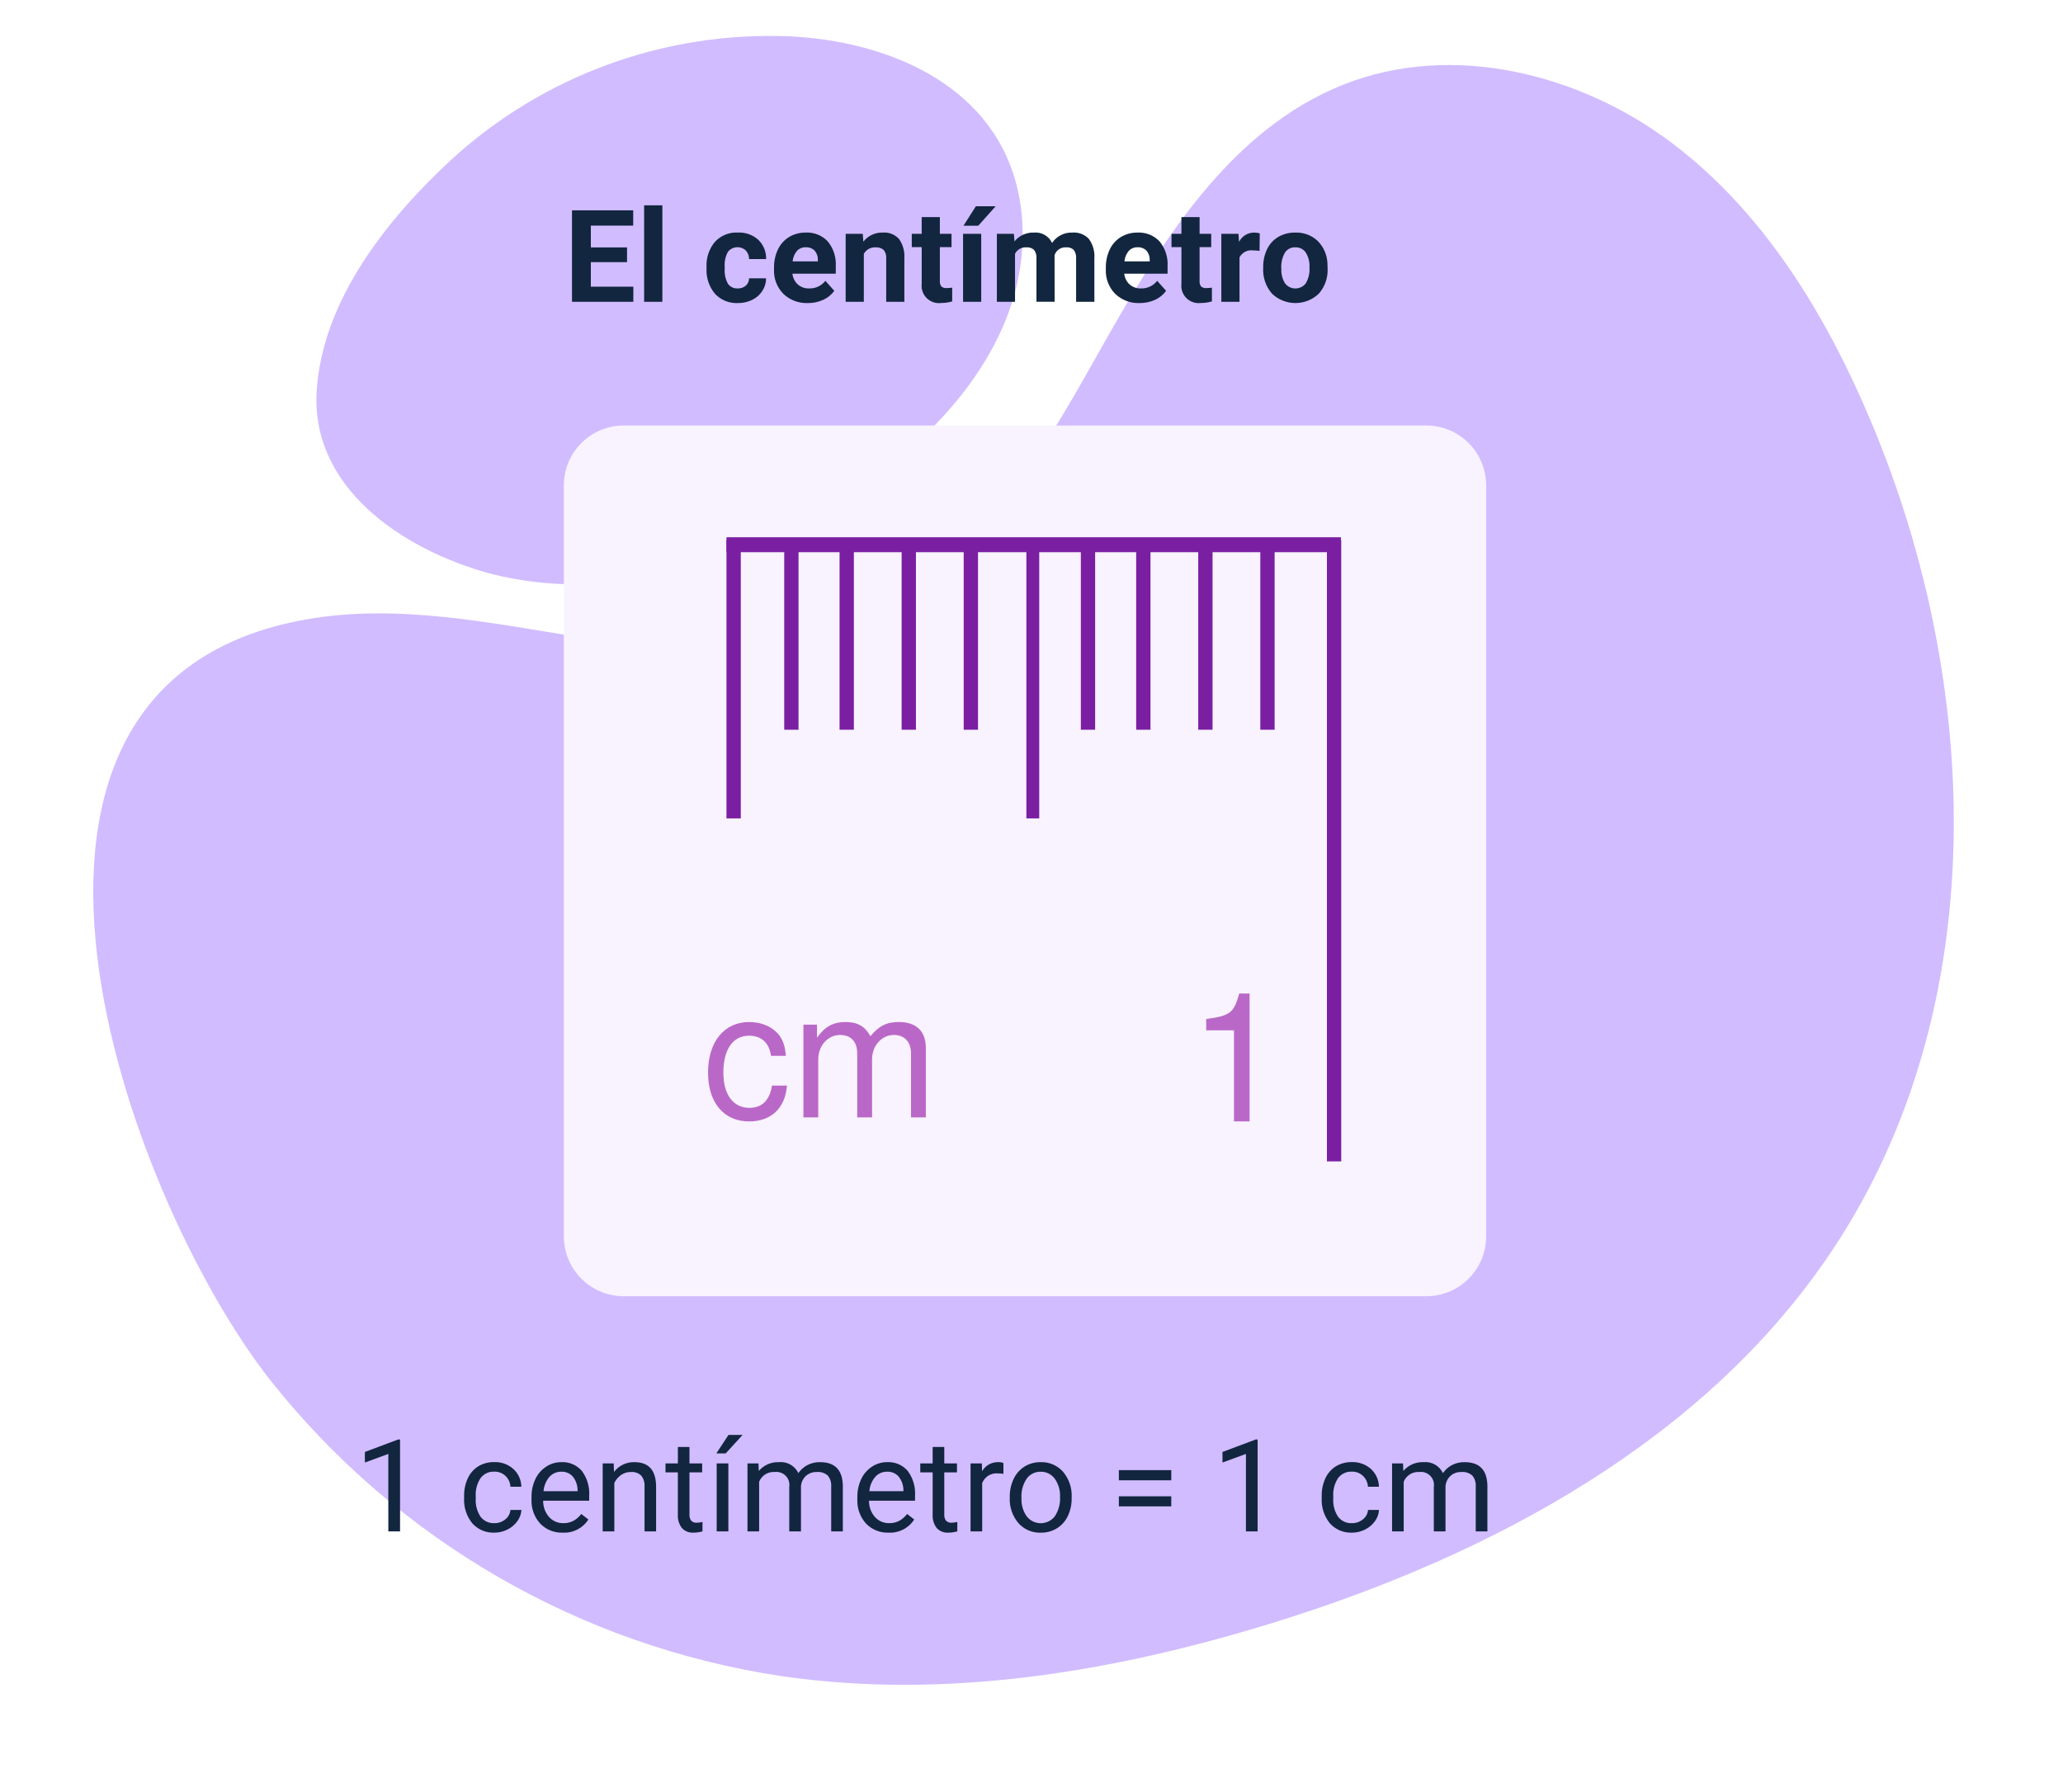
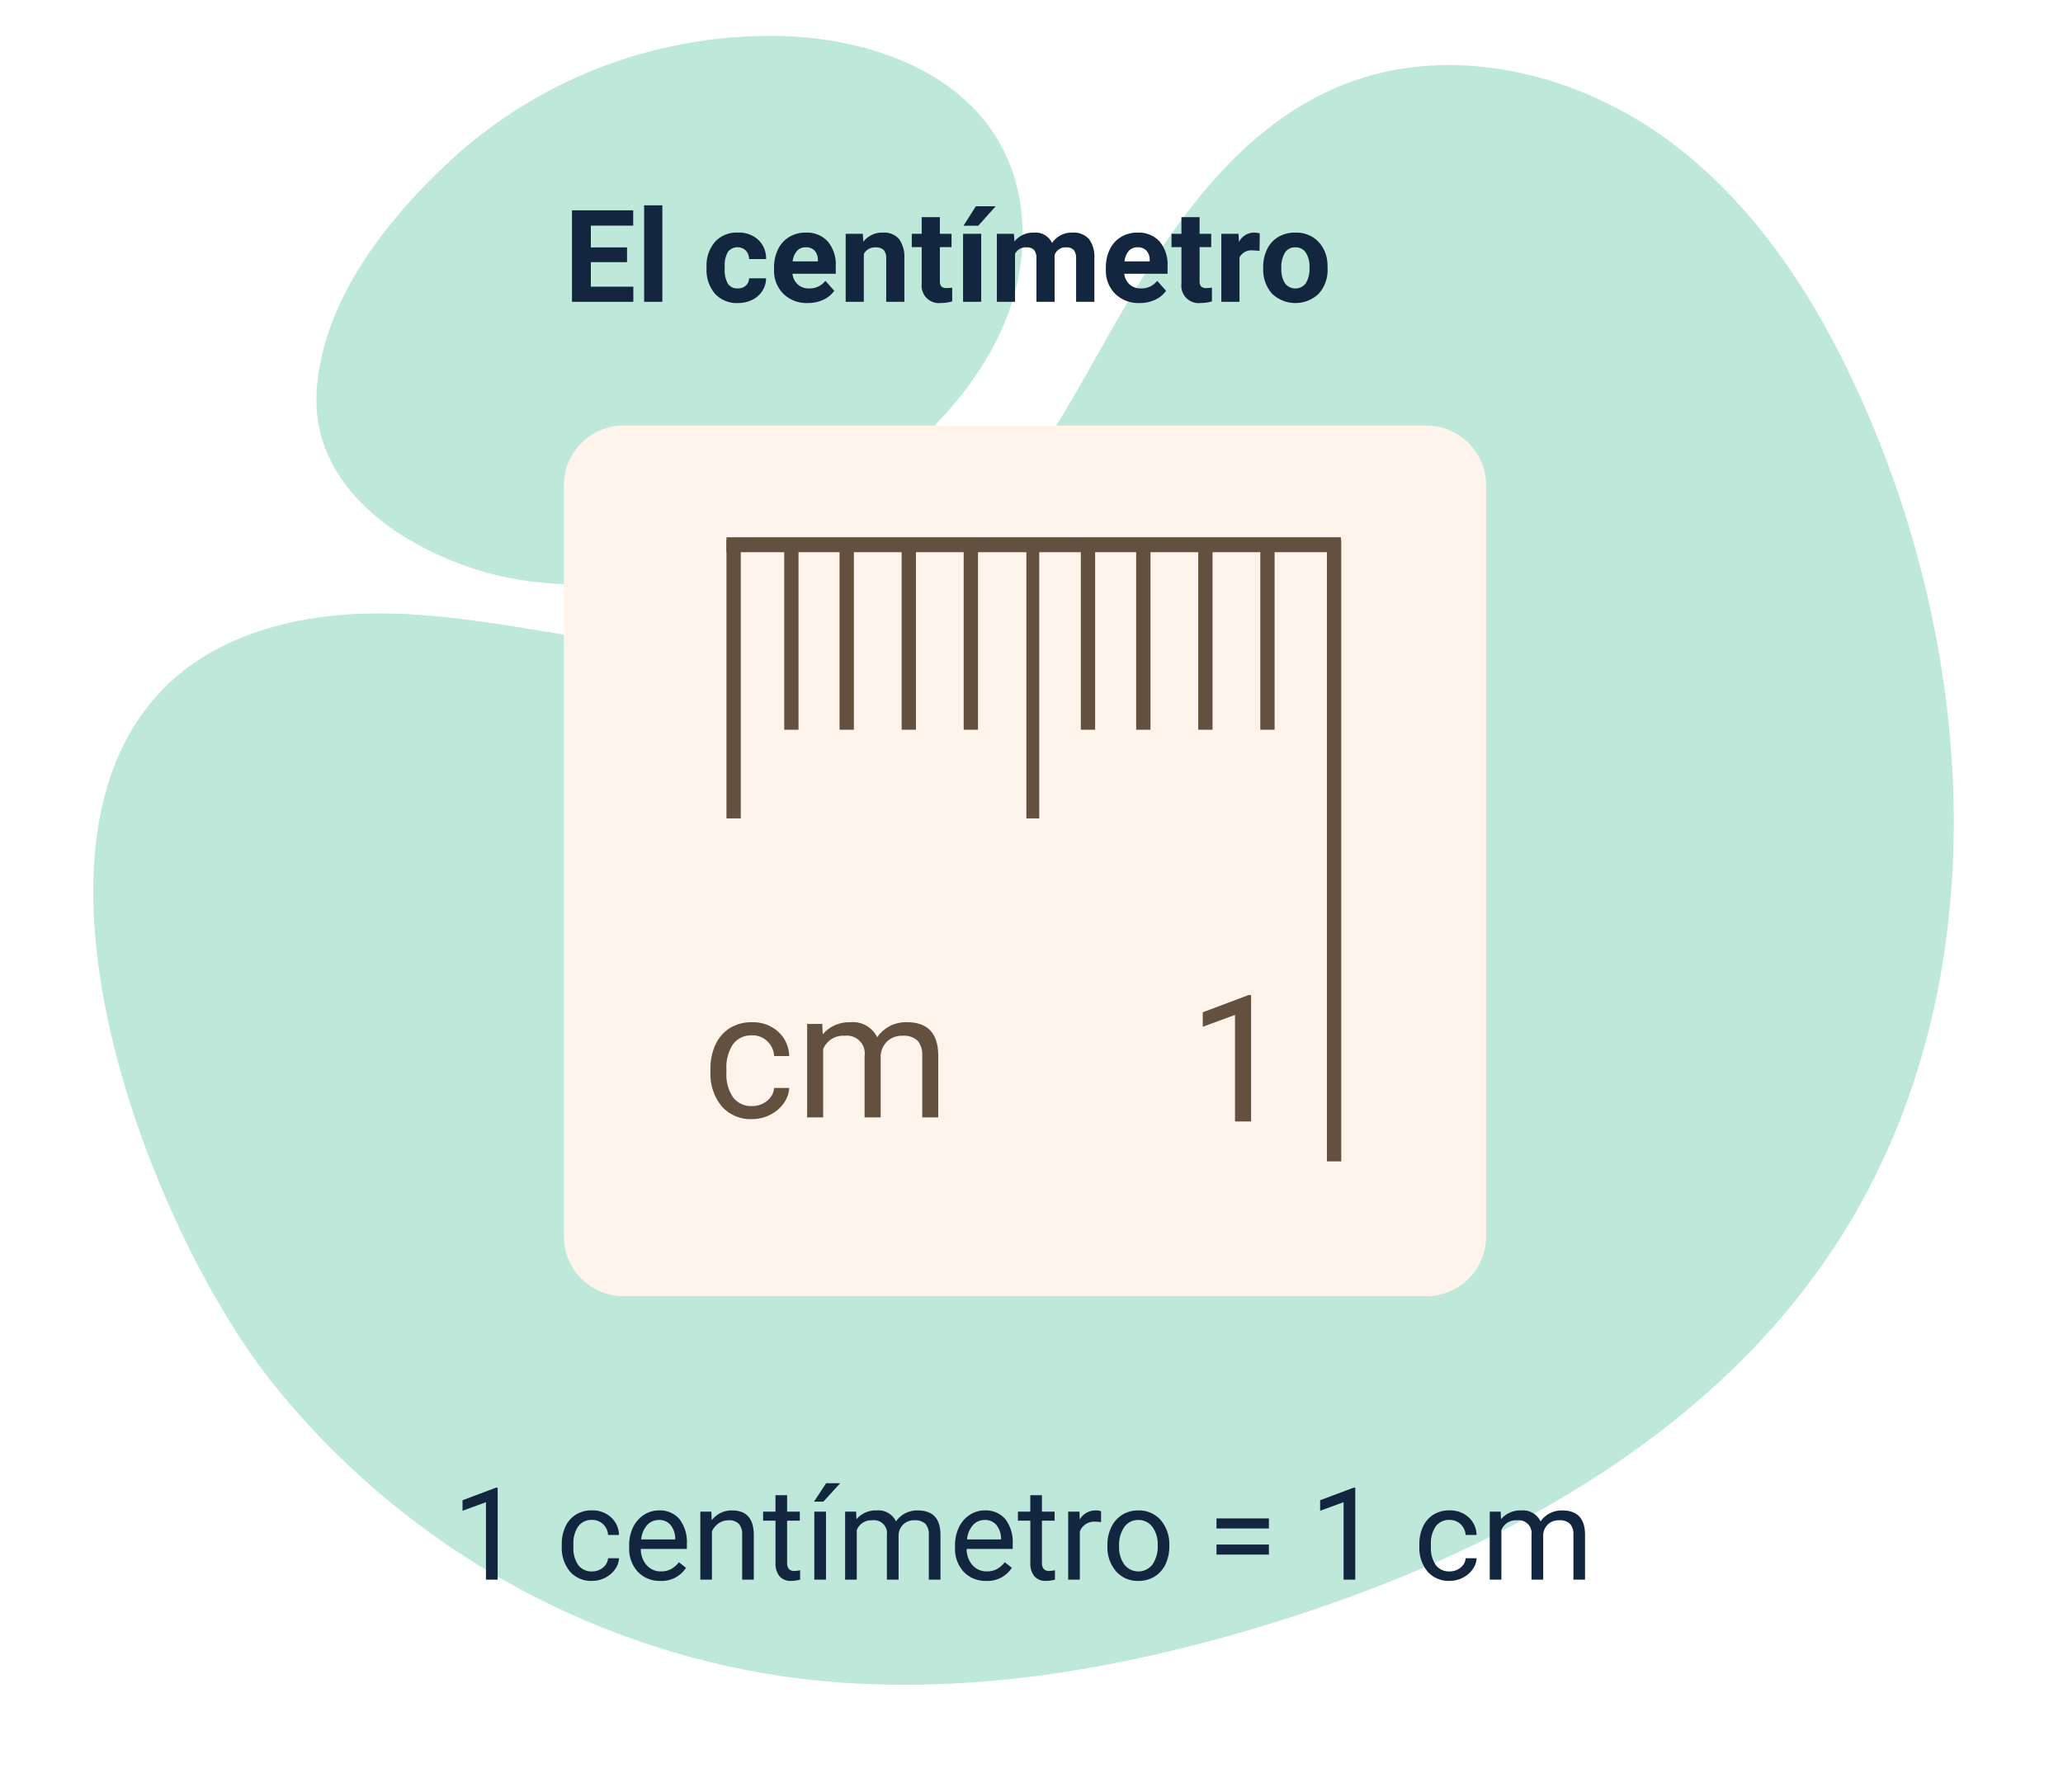
- <svg xmlns="http://www.w3.org/2000/svg" width="256.474" height="222.764" viewBox="0 0 256.474 222.764">
-   <g id="Grupo_1069682" data-name="Grupo 1069682" transform="translate(-1177.321 -2026.807)">
-     <g id="Grupo_1069681" data-name="Grupo 1069681">
-       <g id="Grupo_1069680" data-name="Grupo 1069680">
-         <g id="Grupo_1069679" data-name="Grupo 1069679">
-           <g id="BACKGROUND" transform="translate(1175.157 2044.438) rotate(-8)">
-             <g id="Grupo_32241" data-name="Grupo 32241" transform="translate(0 0)">
-               <path id="Trazado_61861" data-name="Trazado 61861" d="M31.61,48.863c11.469-.4,22.56,3.623,33.531,6.989S87.855,61.986,98.96,59.09c14.931-3.893,25.347-16.982,34.7-29.254S153.6,4.55,168.6.939c14.008-3.372,29.121,2.673,39.317,12.854s16.079,23.943,19.752,37.876c9.095,34.51,4.705,74.3-18.925,101.042-18.906,21.4-47.445,31.908-75.635,36.451-20.335,3.277-41.477,3.824-61.251-1.941a100.071,100.071,0,0,1-57.813-45.2C-.729,116.655-14.426,50.453,31.61,48.863Z" transform="translate(0 15.547)" fill="#d1bcff" />
-               <path id="Trazado_61862" data-name="Trazado 61862" d="M34.52,65.144c13.807.256,28.675-4.827,39-12.035,5.725-4,10.843-9.088,13.9-15.365s3.864-13.838,1.2-20.292C84.778,8.14,74.667,2.872,64.771.989a58.6,58.6,0,0,0-43.927,9.385c-8.869,6.184-18.166,14.986-20.468,26-2.48,11.866,7.738,20.97,17.8,25.417A42.34,42.34,0,0,0,34.52,65.144Z" transform="translate(36.459 0)" fill="#d1bcff" />
-             </g>
-           </g>
-           <g id="Grupo_1054600" data-name="Grupo 1054600" transform="translate(1221.356 2047.335)">
-             <path id="Trazado_816197" data-name="Trazado 816197" d="M7.859,12.07h-4.5v3.047H8.641V17H1.016V5.625H8.625v1.9H3.359v2.711h4.5ZM12.25,17H9.984V5H12.25Zm9.359-1.664a1.481,1.481,0,0,0,1.016-.344,1.2,1.2,0,0,0,.406-.914h2.117a2.9,2.9,0,0,1-.469,1.574,3.093,3.093,0,0,1-1.262,1.109,3.949,3.949,0,0,1-1.77.395A3.67,3.67,0,0,1,18.789,16a4.56,4.56,0,0,1-1.047-3.184v-.148a4.508,4.508,0,0,1,1.039-3.117,3.627,3.627,0,0,1,2.852-1.164,3.555,3.555,0,0,1,2.543.9,3.2,3.2,0,0,1,.973,2.4H23.031a1.539,1.539,0,0,0-.406-1.066,1.513,1.513,0,0,0-2.223.164,3.324,3.324,0,0,0-.4,1.863v.234a3.366,3.366,0,0,0,.4,1.875A1.378,1.378,0,0,0,21.609,15.336Zm8.719,1.82A4.15,4.15,0,0,1,27.3,16.016a4.054,4.054,0,0,1-1.168-3.039v-.219a5.106,5.106,0,0,1,.492-2.277A3.612,3.612,0,0,1,28.02,8.934a3.914,3.914,0,0,1,2.059-.543,3.508,3.508,0,0,1,2.73,1.094,4.444,4.444,0,0,1,1,3.1v.922H28.422a2.1,2.1,0,0,0,.66,1.328,2,2,0,0,0,1.395.5,2.437,2.437,0,0,0,2.039-.945l1.109,1.242a3.389,3.389,0,0,1-1.375,1.121A4.511,4.511,0,0,1,30.328,17.156Zm-.258-6.937a1.414,1.414,0,0,0-1.09.453,2.341,2.341,0,0,0-.535,1.3h3.141v-.18a1.669,1.669,0,0,0-.406-1.16A1.459,1.459,0,0,0,30.07,10.219Zm7.094-1.672.07.977a2.951,2.951,0,0,1,2.43-1.133,2.453,2.453,0,0,1,2,.789,3.682,3.682,0,0,1,.672,2.359V17H40.078V11.594a1.465,1.465,0,0,0-.312-1.043,1.4,1.4,0,0,0-1.039-.324,1.553,1.553,0,0,0-1.43.813V17H35.039V8.547ZM46.75,6.469V8.547H48.2V10.2H46.75v4.219a1.007,1.007,0,0,0,.18.672.9.9,0,0,0,.688.2,3.6,3.6,0,0,0,.664-.055v1.711a4.648,4.648,0,0,1-1.367.2,2.156,2.156,0,0,1-2.422-2.4V10.2H43.258V8.547h1.234V6.469ZM51.891,17H49.633V8.547h2.258ZM51.227,5.117h2.461L51.523,7.539H49.688Zm4.727,3.43.07.945a2.971,2.971,0,0,1,2.43-1.1A2.255,2.255,0,0,1,60.7,9.68a2.9,2.9,0,0,1,2.539-1.289,2.521,2.521,0,0,1,2.047.8,3.681,3.681,0,0,1,.672,2.41V17H63.688V11.609a1.61,1.61,0,0,0-.281-1.051,1.246,1.246,0,0,0-.992-.332,1.409,1.409,0,0,0-1.406.969l.008,5.8H58.758V11.617a1.59,1.59,0,0,0-.289-1.062,1.259,1.259,0,0,0-.984-.328,1.463,1.463,0,0,0-1.391.8V17H53.836V8.547Zm15.625,8.609a4.15,4.15,0,0,1-3.027-1.141,4.054,4.054,0,0,1-1.168-3.039v-.219a5.106,5.106,0,0,1,.492-2.277A3.612,3.612,0,0,1,69.27,8.934a3.914,3.914,0,0,1,2.059-.543,3.508,3.508,0,0,1,2.73,1.094,4.444,4.444,0,0,1,1,3.1v.922H69.672a2.1,2.1,0,0,0,.66,1.328,2,2,0,0,0,1.395.5,2.437,2.437,0,0,0,2.039-.945l1.109,1.242A3.389,3.389,0,0,1,73.5,16.754,4.511,4.511,0,0,1,71.578,17.156Zm-.258-6.937a1.414,1.414,0,0,0-1.09.453,2.341,2.341,0,0,0-.535,1.3h3.141v-.18a1.669,1.669,0,0,0-.406-1.16A1.459,1.459,0,0,0,71.32,10.219Zm7.719-3.75V8.547h1.445V10.2H79.039v4.219a1.007,1.007,0,0,0,.18.672.9.9,0,0,0,.688.2,3.6,3.6,0,0,0,.664-.055v1.711a4.648,4.648,0,0,1-1.367.2,2.156,2.156,0,0,1-2.422-2.4V10.2H75.547V8.547h1.234V6.469Zm7.453,4.2a6.134,6.134,0,0,0-.812-.062,1.654,1.654,0,0,0-1.68.867V17H81.742V8.547h2.133l.063,1.008A2.092,2.092,0,0,1,85.82,8.391a2.366,2.366,0,0,1,.7.1Zm.453,2.031a5.013,5.013,0,0,1,.484-2.242A3.546,3.546,0,0,1,88.824,8.93a4.069,4.069,0,0,1,2.113-.539A3.849,3.849,0,0,1,93.73,9.438a4.2,4.2,0,0,1,1.207,2.844l.016.578a4.418,4.418,0,0,1-1.086,3.121,4.209,4.209,0,0,1-5.832,0,4.5,4.5,0,0,1-1.09-3.187Zm2.258.164a3.151,3.151,0,0,0,.453,1.84,1.629,1.629,0,0,0,2.578.008A3.448,3.448,0,0,0,92.7,12.7a3.12,3.12,0,0,0-.461-1.828,1.5,1.5,0,0,0-1.3-.648,1.475,1.475,0,0,0-1.281.645A3.506,3.506,0,0,0,89.2,12.859Z" transform="translate(26.06 0)" fill="#12263f" />
-             <path id="Trazado_816198" data-name="Trazado 816198" d="M5.7,17H4.242V7.367L1.328,8.438V7.125L5.469,5.57H5.7ZM17.43,15.977a2.082,2.082,0,0,0,1.352-.469,1.649,1.649,0,0,0,.641-1.172h1.367a2.621,2.621,0,0,1-.5,1.383,3.293,3.293,0,0,1-1.23,1.047,3.55,3.55,0,0,1-1.629.391A3.482,3.482,0,0,1,14.684,16a4.59,4.59,0,0,1-1.02-3.152v-.242a5.089,5.089,0,0,1,.453-2.2,3.451,3.451,0,0,1,1.3-1.492,3.7,3.7,0,0,1,2-.531,3.39,3.39,0,0,1,2.363.852,3.043,3.043,0,0,1,1,2.211H19.422a1.992,1.992,0,0,0-.621-1.348,1.932,1.932,0,0,0-1.379-.527,2.023,2.023,0,0,0-1.707.793,3.724,3.724,0,0,0-.605,2.293v.273a3.65,3.65,0,0,0,.6,2.25A2.033,2.033,0,0,0,17.43,15.977Zm8.492,1.18a3.693,3.693,0,0,1-2.8-1.129,4.19,4.19,0,0,1-1.078-3.02v-.266a5.073,5.073,0,0,1,.48-2.246,3.748,3.748,0,0,1,1.344-1.547,3.378,3.378,0,0,1,1.871-.559A3.166,3.166,0,0,1,28.3,9.477a4.7,4.7,0,0,1,.914,3.109v.6H23.492a3,3,0,0,0,.73,2.02,2.3,2.3,0,0,0,1.777.77,2.517,2.517,0,0,0,1.3-.312,3.259,3.259,0,0,0,.93-.828l.883.688A3.55,3.55,0,0,1,25.922,17.156Zm-.18-7.578a1.928,1.928,0,0,0-1.469.637A3.1,3.1,0,0,0,23.539,12h4.234v-.109a2.753,2.753,0,0,0-.594-1.707A1.815,1.815,0,0,0,25.742,9.578Zm6.516-1.031L32.3,9.609a3.08,3.08,0,0,1,2.531-1.219q2.68,0,2.7,3.023V17H36.094V11.406a1.946,1.946,0,0,0-.418-1.352A1.675,1.675,0,0,0,34.4,9.617a2.086,2.086,0,0,0-1.234.375,2.546,2.546,0,0,0-.828.984V17H30.891V8.547ZM41.68,6.5V8.547h1.578V9.664H41.68v5.242a1.171,1.171,0,0,0,.211.762.888.888,0,0,0,.719.254,3.5,3.5,0,0,0,.688-.094V17a4.19,4.19,0,0,1-1.109.156,1.8,1.8,0,0,1-1.461-.586,2.517,2.517,0,0,1-.492-1.664V9.664H38.7V8.547h1.539V6.5ZM46.516,17H45.063V8.547h1.453Zm.016-11.992h1.75L46.188,7.3H45.023Zm3.727,3.539.039.938A3.122,3.122,0,0,1,52.8,8.391,2.417,2.417,0,0,1,55.219,9.75a3.2,3.2,0,0,1,1.1-.984,3.242,3.242,0,0,1,1.6-.375q2.781,0,2.828,2.945V17H59.3V11.422a1.941,1.941,0,0,0-.414-1.355,1.823,1.823,0,0,0-1.391-.449,1.916,1.916,0,0,0-1.336.48,1.949,1.949,0,0,0-.617,1.293V17H54.086V11.461a1.613,1.613,0,0,0-1.8-1.844,1.934,1.934,0,0,0-1.945,1.211V17H48.891V8.547ZM66.43,17.156a3.693,3.693,0,0,1-2.8-1.129,4.19,4.19,0,0,1-1.078-3.02v-.266a5.073,5.073,0,0,1,.48-2.246,3.748,3.748,0,0,1,1.344-1.547,3.378,3.378,0,0,1,1.871-.559,3.166,3.166,0,0,1,2.563,1.086,4.7,4.7,0,0,1,.914,3.109v.6H64a3,3,0,0,0,.73,2.02,2.3,2.3,0,0,0,1.777.77,2.517,2.517,0,0,0,1.3-.312,3.259,3.259,0,0,0,.93-.828l.883.688A3.55,3.55,0,0,1,66.43,17.156Zm-.18-7.578a1.928,1.928,0,0,0-1.469.637A3.1,3.1,0,0,0,64.047,12h4.234v-.109a2.753,2.753,0,0,0-.594-1.707A1.815,1.815,0,0,0,66.25,9.578ZM73.359,6.5V8.547h1.578V9.664H73.359v5.242a1.171,1.171,0,0,0,.211.762.888.888,0,0,0,.719.254,3.5,3.5,0,0,0,.688-.094V17a4.19,4.19,0,0,1-1.109.156,1.8,1.8,0,0,1-1.461-.586,2.517,2.517,0,0,1-.492-1.664V9.664H70.375V8.547h1.539V6.5Zm7.352,3.344A4.331,4.331,0,0,0,80,9.789,1.9,1.9,0,0,0,78.07,11v6H76.625V8.547h1.406l.023.977A2.251,2.251,0,0,1,80.07,8.391a1.477,1.477,0,0,1,.641.109ZM81.5,12.7a4.993,4.993,0,0,1,.488-2.234A3.643,3.643,0,0,1,83.348,8.93a3.7,3.7,0,0,1,1.988-.539,3.565,3.565,0,0,1,2.793,1.2,4.6,4.6,0,0,1,1.066,3.18v.1a5.036,5.036,0,0,1-.473,2.215,3.589,3.589,0,0,1-1.352,1.527,3.743,3.743,0,0,1-2.02.547,3.556,3.556,0,0,1-2.785-1.2A4.575,4.575,0,0,1,81.5,12.8Zm1.453.172a3.616,3.616,0,0,0,.652,2.258,2.211,2.211,0,0,0,3.5-.012A3.955,3.955,0,0,0,87.75,12.7a3.61,3.61,0,0,0-.66-2.254,2.1,2.1,0,0,0-1.754-.863,2.075,2.075,0,0,0-1.727.852A3.925,3.925,0,0,0,82.953,12.867Zm18.625-2.227H95.063V9.383h6.516Zm0,3.242H95.063v-1.25h6.516ZM112.313,17h-1.453V7.367l-2.914,1.07V7.125l4.141-1.555h.227Zm11.734-1.023a2.082,2.082,0,0,0,1.352-.469,1.649,1.649,0,0,0,.641-1.172h1.367a2.621,2.621,0,0,1-.5,1.383,3.293,3.293,0,0,1-1.23,1.047,3.55,3.55,0,0,1-1.629.391A3.482,3.482,0,0,1,121.3,16a4.59,4.59,0,0,1-1.02-3.152v-.242a5.089,5.089,0,0,1,.453-2.2,3.451,3.451,0,0,1,1.3-1.492,3.7,3.7,0,0,1,2-.531,3.39,3.39,0,0,1,2.363.852,3.043,3.043,0,0,1,1,2.211h-1.367a1.992,1.992,0,0,0-.621-1.348,1.932,1.932,0,0,0-1.379-.527,2.023,2.023,0,0,0-1.707.793,3.724,3.724,0,0,0-.605,2.293v.273a3.65,3.65,0,0,0,.6,2.25A2.033,2.033,0,0,0,124.047,15.977Zm6.344-7.43.039.938a3.122,3.122,0,0,1,2.508-1.094,2.417,2.417,0,0,1,2.414,1.359,3.2,3.2,0,0,1,1.1-.984,3.242,3.242,0,0,1,1.6-.375q2.781,0,2.828,2.945V17H139.43V11.422a1.941,1.941,0,0,0-.414-1.355,1.823,1.823,0,0,0-1.391-.449,1.917,1.917,0,0,0-1.336.48,1.949,1.949,0,0,0-.617,1.293V17h-1.453V11.461a1.613,1.613,0,0,0-1.8-1.844,1.934,1.934,0,0,0-1.945,1.211V17h-1.445V8.547Z" transform="translate(0 152.891)" fill="#12263f" />
-             <g id="Grupo_1054518" data-name="Grupo 1054518" transform="translate(26.061 32.378)">
-               <rect id="Rectángulo_3587" data-name="Rectángulo 3587" width="114.665" height="108.275" rx="7.453" transform="translate(0)" fill="#f8f3ff" />
-               <g id="Grupo_15313" data-name="Grupo 15313" transform="translate(17.24 13.897)">
-                 <rect id="Rectángulo_3588" data-name="Rectángulo 3588" width="1.599" height="34.611" transform="translate(40.263 0.349)" fill="#7b1fa2" />
-                 <rect id="Rectángulo_3589" data-name="Rectángulo 3589" width="1.779" height="23.587" transform="translate(69.347 0.349)" fill="#7b1fa2" />
-                 <rect id="Rectángulo_3590" data-name="Rectángulo 3590" width="1.779" height="23.587" transform="translate(47.034 0.349)" fill="#7b1fa2" />
-                 <rect id="Rectángulo_3591" data-name="Rectángulo 3591" width="1.779" height="23.587" transform="translate(53.914 0.349)" fill="#7b1fa2" />
-                 <rect id="Rectángulo_3592" data-name="Rectángulo 3592" width="1.779" height="23.587" transform="translate(61.63 0.349)" fill="#7b1fa2" />
-                 <rect id="Rectángulo_3593" data-name="Rectángulo 3593" width="1.779" height="23.587" transform="translate(32.472 0.349)" fill="#7b1fa2" />
-                 <rect id="Rectángulo_3594" data-name="Rectángulo 3594" width="1.779" height="23.587" transform="translate(10.159 0.349)" fill="#7b1fa2" />
-                 <rect id="Rectángulo_3595" data-name="Rectángulo 3595" width="1.779" height="23.587" transform="translate(17.039 0.349)" fill="#7b1fa2" />
-                 <rect id="Rectángulo_3596" data-name="Rectángulo 3596" width="1.779" height="23.587" transform="translate(24.755 0.349)" fill="#7b1fa2" />
-                 <rect id="Rectángulo_3597" data-name="Rectángulo 3597" width="1.779" height="77.259" transform="translate(77.629 0.349)" fill="#7b1fa2" />
-                 <rect id="Rectángulo_3598" data-name="Rectángulo 3598" width="1.779" height="34.611" transform="translate(2.98 0.349)" fill="#7b1fa2" />
-                 <text id="_1" data-name="1" transform="translate(60.37 72.639)" fill="#ba68c8" font-size="22" font-family="Helvetica">
-                   <tspan x="0" y="0">1</tspan>
-                 </text>
-                 <text id="cm" transform="translate(0 72.139)" fill="#ba68c8" font-size="22" font-family="Helvetica">
-                   <tspan x="0" y="0">cm</tspan>
-                 </text>
-                 <rect id="Rectángulo_3599" data-name="Rectángulo 3599" width="76.39" height="1.859" transform="translate(2.98)" fill="#7b1fa2" />
-               </g>
-             </g>
-           </g>
-         </g>
-       </g>
-     </g>
+ <svg xmlns="http://www.w3.org/2000/svg" width="256.474" height="222.765" viewBox="0 0 256.474 222.765">
+   <g id="Grupo_1204796" data-name="Grupo 1204796" transform="translate(-1177.634 -13222.806)">
+     <path id="Trazado_61861" data-name="Trazado 61861" d="M31.61,48.863c11.469-.4,22.56,3.623,33.531,6.989S87.855,61.986,98.96,59.09c14.931-3.893,25.347-16.982,34.7-29.254S153.6,4.55,168.6.939c14.008-3.372,29.121,2.673,39.317,12.854s16.079,23.943,19.752,37.876c9.095,34.51,4.705,74.3-18.925,101.042-18.906,21.4-47.445,31.908-75.635,36.451-20.335,3.277-41.477,3.824-61.251-1.941a100.071,100.071,0,0,1-57.813-45.2C-.729,116.655-14.426,50.453,31.61,48.863Z" transform="translate(1177.634 13255.833) rotate(-8)" fill="#bee8da" />
+     <path id="Trazado_61862" data-name="Trazado 61862" d="M34.52,65.144c13.807.256,28.675-4.827,39-12.035,5.725-4,10.843-9.088,13.9-15.365s3.864-13.838,1.2-20.292C84.778,8.14,74.667,2.872,64.771.989a58.6,58.6,0,0,0-43.927,9.385c-8.869,6.184-18.166,14.986-20.468,26-2.48,11.866,7.738,20.97,17.8,25.417A42.34,42.34,0,0,0,34.52,65.144Z" transform="translate(1211.574 13235.363) rotate(-8)" fill="#bee8da" />
+     <path id="Trazado_1262876" data-name="Trazado 1262876" d="M7.859,12.07h-4.5v3.047H8.641V17H1.016V5.625H8.625v1.9H3.359v2.711h4.5ZM12.25,17H9.984V5H12.25Zm9.359-1.664a1.481,1.481,0,0,0,1.016-.344,1.2,1.2,0,0,0,.406-.914h2.117a2.9,2.9,0,0,1-.469,1.574,3.093,3.093,0,0,1-1.262,1.109,3.949,3.949,0,0,1-1.77.395A3.67,3.67,0,0,1,18.789,16a4.56,4.56,0,0,1-1.047-3.184v-.148a4.508,4.508,0,0,1,1.039-3.117,3.627,3.627,0,0,1,2.852-1.164,3.555,3.555,0,0,1,2.543.9,3.2,3.2,0,0,1,.973,2.4H23.031a1.539,1.539,0,0,0-.406-1.066,1.513,1.513,0,0,0-2.223.164,3.324,3.324,0,0,0-.4,1.863v.234a3.366,3.366,0,0,0,.4,1.875A1.378,1.378,0,0,0,21.609,15.336Zm8.719,1.82A4.15,4.15,0,0,1,27.3,16.016a4.054,4.054,0,0,1-1.168-3.039v-.219a5.106,5.106,0,0,1,.492-2.277A3.612,3.612,0,0,1,28.02,8.934a3.914,3.914,0,0,1,2.059-.543,3.508,3.508,0,0,1,2.73,1.094,4.444,4.444,0,0,1,1,3.1v.922H28.422a2.1,2.1,0,0,0,.66,1.328,2,2,0,0,0,1.395.5,2.437,2.437,0,0,0,2.039-.945l1.109,1.242a3.389,3.389,0,0,1-1.375,1.121A4.511,4.511,0,0,1,30.328,17.156Zm-.258-6.937a1.414,1.414,0,0,0-1.09.453,2.341,2.341,0,0,0-.535,1.3h3.141v-.18a1.669,1.669,0,0,0-.406-1.16A1.459,1.459,0,0,0,30.07,10.219Zm7.094-1.672.07.977a2.951,2.951,0,0,1,2.43-1.133,2.453,2.453,0,0,1,2,.789,3.682,3.682,0,0,1,.672,2.359V17H40.078V11.594a1.465,1.465,0,0,0-.312-1.043,1.4,1.4,0,0,0-1.039-.324,1.553,1.553,0,0,0-1.43.813V17H35.039V8.547ZM46.75,6.469V8.547H48.2V10.2H46.75v4.219a1.007,1.007,0,0,0,.18.672.9.9,0,0,0,.688.2,3.6,3.6,0,0,0,.664-.055v1.711a4.648,4.648,0,0,1-1.367.2,2.156,2.156,0,0,1-2.422-2.4V10.2H43.258V8.547h1.234V6.469ZM51.891,17H49.633V8.547h2.258ZM51.227,5.117h2.461L51.523,7.539H49.688Zm4.727,3.43.07.945a2.971,2.971,0,0,1,2.43-1.1A2.255,2.255,0,0,1,60.7,9.68a2.9,2.9,0,0,1,2.539-1.289,2.521,2.521,0,0,1,2.047.8,3.681,3.681,0,0,1,.672,2.41V17H63.688V11.609a1.61,1.61,0,0,0-.281-1.051,1.246,1.246,0,0,0-.992-.332,1.409,1.409,0,0,0-1.406.969l.008,5.8H58.758V11.617a1.59,1.59,0,0,0-.289-1.062,1.259,1.259,0,0,0-.984-.328,1.463,1.463,0,0,0-1.391.8V17H53.836V8.547Zm15.625,8.609a4.15,4.15,0,0,1-3.027-1.141,4.054,4.054,0,0,1-1.168-3.039v-.219a5.106,5.106,0,0,1,.492-2.277A3.612,3.612,0,0,1,69.27,8.934a3.914,3.914,0,0,1,2.059-.543,3.508,3.508,0,0,1,2.73,1.094,4.444,4.444,0,0,1,1,3.1v.922H69.672a2.1,2.1,0,0,0,.66,1.328,2,2,0,0,0,1.395.5,2.437,2.437,0,0,0,2.039-.945l1.109,1.242A3.389,3.389,0,0,1,73.5,16.754,4.511,4.511,0,0,1,71.578,17.156Zm-.258-6.937a1.414,1.414,0,0,0-1.09.453,2.341,2.341,0,0,0-.535,1.3h3.141v-.18a1.669,1.669,0,0,0-.406-1.16A1.459,1.459,0,0,0,71.32,10.219Zm7.719-3.75V8.547h1.445V10.2H79.039v4.219a1.007,1.007,0,0,0,.18.672.9.9,0,0,0,.688.2,3.6,3.6,0,0,0,.664-.055v1.711a4.648,4.648,0,0,1-1.367.2,2.156,2.156,0,0,1-2.422-2.4V10.2H75.547V8.547h1.234V6.469Zm7.453,4.2a6.134,6.134,0,0,0-.812-.062,1.654,1.654,0,0,0-1.68.867V17H81.742V8.547h2.133l.063,1.008A2.092,2.092,0,0,1,85.82,8.391a2.366,2.366,0,0,1,.7.1Zm.453,2.031a5.013,5.013,0,0,1,.484-2.242A3.546,3.546,0,0,1,88.824,8.93a4.069,4.069,0,0,1,2.113-.539A3.849,3.849,0,0,1,93.73,9.438a4.2,4.2,0,0,1,1.207,2.844l.016.578a4.418,4.418,0,0,1-1.086,3.121,4.209,4.209,0,0,1-5.832,0,4.5,4.5,0,0,1-1.09-3.187Zm2.258.164a3.151,3.151,0,0,0,.453,1.84,1.629,1.629,0,0,0,2.578.008A3.448,3.448,0,0,0,92.7,12.7a3.12,3.12,0,0,0-.461-1.828,1.5,1.5,0,0,0-1.3-.648,1.475,1.475,0,0,0-1.281.645A3.506,3.506,0,0,0,89.2,12.859Z" transform="translate(1247.729 13243.335)" fill="#12263f" />
+     <path id="Trazado_1262877" data-name="Trazado 1262877" d="M17.834,17H16.381V7.367l-2.914,1.07V7.125L17.608,5.57h.227Zm11.734-1.023a2.082,2.082,0,0,0,1.352-.469,1.649,1.649,0,0,0,.641-1.172h1.367a2.621,2.621,0,0,1-.5,1.383,3.293,3.293,0,0,1-1.23,1.047,3.55,3.55,0,0,1-1.629.391A3.482,3.482,0,0,1,26.823,16a4.59,4.59,0,0,1-1.02-3.152v-.242a5.089,5.089,0,0,1,.453-2.2,3.451,3.451,0,0,1,1.3-1.492,3.7,3.7,0,0,1,2-.531,3.39,3.39,0,0,1,2.363.852,3.043,3.043,0,0,1,1,2.211H31.561a1.992,1.992,0,0,0-.621-1.348,1.932,1.932,0,0,0-1.379-.527,2.023,2.023,0,0,0-1.707.793,3.724,3.724,0,0,0-.605,2.293v.273a3.65,3.65,0,0,0,.6,2.25A2.033,2.033,0,0,0,29.569,15.977Zm8.492,1.18a3.693,3.693,0,0,1-2.8-1.129,4.19,4.19,0,0,1-1.078-3.02v-.266a5.073,5.073,0,0,1,.48-2.246A3.748,3.748,0,0,1,36.01,8.949a3.378,3.378,0,0,1,1.871-.559,3.166,3.166,0,0,1,2.563,1.086,4.7,4.7,0,0,1,.914,3.109v.6H35.631a3,3,0,0,0,.73,2.02,2.3,2.3,0,0,0,1.777.77,2.517,2.517,0,0,0,1.3-.312,3.259,3.259,0,0,0,.93-.828l.883.688A3.55,3.55,0,0,1,38.061,17.156Zm-.18-7.578a1.928,1.928,0,0,0-1.469.637A3.1,3.1,0,0,0,35.678,12h4.234v-.109a2.753,2.753,0,0,0-.594-1.707A1.815,1.815,0,0,0,37.881,9.578ZM44.4,8.547l.047,1.063a3.08,3.08,0,0,1,2.531-1.219q2.68,0,2.7,3.023V17H48.233V11.406a1.946,1.946,0,0,0-.418-1.352,1.675,1.675,0,0,0-1.277-.437,2.086,2.086,0,0,0-1.234.375,2.546,2.546,0,0,0-.828.984V17H43.03V8.547ZM53.819,6.5V8.547H55.4V9.664H53.819v5.242a1.171,1.171,0,0,0,.211.762.888.888,0,0,0,.719.254,3.5,3.5,0,0,0,.688-.094V17a4.19,4.19,0,0,1-1.109.156,1.8,1.8,0,0,1-1.461-.586,2.517,2.517,0,0,1-.492-1.664V9.664H50.834V8.547h1.539V6.5ZM58.655,17H57.2V8.547h1.453ZM58.67,5.008h1.75L58.327,7.3H57.162ZM62.4,8.547l.039.938a3.122,3.122,0,0,1,2.508-1.094A2.417,2.417,0,0,1,67.358,9.75a3.2,3.2,0,0,1,1.1-.984,3.242,3.242,0,0,1,1.6-.375q2.781,0,2.828,2.945V17H71.436V11.422a1.941,1.941,0,0,0-.414-1.355,1.823,1.823,0,0,0-1.391-.449,1.916,1.916,0,0,0-1.336.48,1.949,1.949,0,0,0-.617,1.293V17H66.225V11.461a1.613,1.613,0,0,0-1.8-1.844,1.934,1.934,0,0,0-1.945,1.211V17H61.03V8.547Zm16.172,8.609a3.693,3.693,0,0,1-2.8-1.129,4.19,4.19,0,0,1-1.078-3.02v-.266a5.073,5.073,0,0,1,.48-2.246,3.748,3.748,0,0,1,1.344-1.547,3.378,3.378,0,0,1,1.871-.559,3.166,3.166,0,0,1,2.563,1.086,4.7,4.7,0,0,1,.914,3.109v.6H76.139a3,3,0,0,0,.73,2.02,2.3,2.3,0,0,0,1.777.77,2.517,2.517,0,0,0,1.3-.312,3.259,3.259,0,0,0,.93-.828l.883.688A3.55,3.55,0,0,1,78.569,17.156Zm-.18-7.578a1.928,1.928,0,0,0-1.469.637A3.1,3.1,0,0,0,76.186,12H80.42v-.109a2.753,2.753,0,0,0-.594-1.707A1.815,1.815,0,0,0,78.389,9.578ZM85.5,6.5V8.547h1.578V9.664H85.5v5.242a1.171,1.171,0,0,0,.211.762.888.888,0,0,0,.719.254,3.5,3.5,0,0,0,.688-.094V17a4.19,4.19,0,0,1-1.109.156,1.8,1.8,0,0,1-1.461-.586,2.517,2.517,0,0,1-.492-1.664V9.664H82.514V8.547h1.539V6.5ZM92.85,9.844a4.331,4.331,0,0,0-.711-.055A1.9,1.9,0,0,0,90.209,11v6H88.764V8.547H90.17l.023.977a2.251,2.251,0,0,1,2.016-1.133,1.477,1.477,0,0,1,.641.109Zm.789,2.852a4.993,4.993,0,0,1,.488-2.234A3.643,3.643,0,0,1,95.487,8.93a3.7,3.7,0,0,1,1.988-.539,3.565,3.565,0,0,1,2.793,1.2,4.6,4.6,0,0,1,1.066,3.18v.1a5.036,5.036,0,0,1-.473,2.215,3.589,3.589,0,0,1-1.352,1.527,3.743,3.743,0,0,1-2.02.547,3.556,3.556,0,0,1-2.785-1.2A4.575,4.575,0,0,1,93.639,12.8Zm1.453.172a3.616,3.616,0,0,0,.652,2.258,2.211,2.211,0,0,0,3.5-.012,3.955,3.955,0,0,0,.648-2.418,3.61,3.61,0,0,0-.66-2.254,2.1,2.1,0,0,0-1.754-.863,2.075,2.075,0,0,0-1.727.852A3.925,3.925,0,0,0,95.092,12.867Zm18.625-2.227H107.2V9.383h6.516Zm0,3.242H107.2v-1.25h6.516ZM124.452,17H123V7.367l-2.914,1.07V7.125l4.141-1.555h.227Zm11.734-1.023a2.082,2.082,0,0,0,1.352-.469,1.649,1.649,0,0,0,.641-1.172h1.367a2.621,2.621,0,0,1-.5,1.383,3.293,3.293,0,0,1-1.23,1.047,3.55,3.55,0,0,1-1.629.391A3.482,3.482,0,0,1,133.44,16a4.59,4.59,0,0,1-1.02-3.152v-.242a5.089,5.089,0,0,1,.453-2.2,3.451,3.451,0,0,1,1.3-1.492,3.7,3.7,0,0,1,2-.531,3.39,3.39,0,0,1,2.363.852,3.043,3.043,0,0,1,1,2.211h-1.367a1.992,1.992,0,0,0-.621-1.348,1.932,1.932,0,0,0-1.379-.527,2.023,2.023,0,0,0-1.707.793,3.724,3.724,0,0,0-.605,2.293v.273a3.65,3.65,0,0,0,.6,2.25A2.033,2.033,0,0,0,136.186,15.977Zm6.344-7.43.039.938a3.122,3.122,0,0,1,2.508-1.094,2.417,2.417,0,0,1,2.414,1.359,3.2,3.2,0,0,1,1.1-.984,3.242,3.242,0,0,1,1.6-.375q2.781,0,2.828,2.945V17h-1.445V11.422a1.941,1.941,0,0,0-.414-1.355,1.823,1.823,0,0,0-1.391-.449,1.917,1.917,0,0,0-1.336.48,1.949,1.949,0,0,0-.617,1.293V17h-1.453V11.461a1.613,1.613,0,0,0-1.8-1.844,1.934,1.934,0,0,0-1.945,1.211V17h-1.445V8.547Z" transform="translate(1221.669 13402.226)" fill="#12263f" />
+     <path id="Trazado_1262878" data-name="Trazado 1262878" d="M7.453,0h99.759a7.453,7.453,0,0,1,7.453,7.453v93.369a7.453,7.453,0,0,1-7.453,7.453H7.453A7.453,7.453,0,0,1,0,100.822V7.453A7.453,7.453,0,0,1,7.453,0Z" transform="translate(1247.729 13275.713)" fill="#fef4eb" />
+     <path id="Trazado_1262879" data-name="Trazado 1262879" d="M0,0H1.6V34.611H0Z" transform="translate(1305.232 13289.958)" fill="#63503e" />
+     <path id="Trazado_1262880" data-name="Trazado 1262880" d="M0,0H1.779V23.587H0Z" transform="translate(1334.316 13289.958)" fill="#63503e" />
+     <path id="Trazado_1262881" data-name="Trazado 1262881" d="M0,0H1.779V23.587H0Z" transform="translate(1312.004 13289.958)" fill="#63503e" />
+     <path id="Trazado_1262882" data-name="Trazado 1262882" d="M0,0H1.779V23.587H0Z" transform="translate(1318.884 13289.958)" fill="#63503e" />
+     <path id="Trazado_1262883" data-name="Trazado 1262883" d="M0,0H1.779V23.587H0Z" transform="translate(1326.6 13289.958)" fill="#63503e" />
+     <path id="Trazado_1262884" data-name="Trazado 1262884" d="M0,0H1.779V23.587H0Z" transform="translate(1297.441 13289.958)" fill="#63503e" />
+     <path id="Trazado_1262885" data-name="Trazado 1262885" d="M0,0H1.779V23.587H0Z" transform="translate(1275.129 13289.958)" fill="#63503e" />
+     <path id="Trazado_1262886" data-name="Trazado 1262886" d="M0,0H1.779V23.587H0Z" transform="translate(1282.009 13289.958)" fill="#63503e" />
+     <path id="Trazado_1262887" data-name="Trazado 1262887" d="M0,0H1.779V23.587H0Z" transform="translate(1289.726 13289.958)" fill="#63503e" />
+     <path id="Trazado_1262888" data-name="Trazado 1262888" d="M0,0H1.779V77.259H0Z" transform="translate(1342.599 13289.958)" fill="#63503e" />
+     <path id="Trazado_1262889" data-name="Trazado 1262889" d="M0,0H1.779V34.611H0Z" transform="translate(1267.949 13289.958)" fill="#63503e" />
+     <path id="Trazado_1262890" data-name="Trazado 1262890" d="M7.831,0h-2V-13.245L1.826-11.773v-1.8L7.52-15.716h.312Z" transform="translate(1325.34 13362.249)" fill="#63503e" />
+     <path id="Trazado_1262891" data-name="Trazado 1262891" d="M6.166-1.407a2.863,2.863,0,0,0,1.858-.645,2.268,2.268,0,0,0,.881-1.611h1.88a3.6,3.6,0,0,1-.687,1.9A4.528,4.528,0,0,1,8.406-.322a4.882,4.882,0,0,1-2.24.537A4.788,4.788,0,0,1,2.39-1.37,6.311,6.311,0,0,1,.988-5.7v-.333a7,7,0,0,1,.623-3.019A4.745,4.745,0,0,1,3.4-11.107a5.081,5.081,0,0,1,2.755-.73A4.662,4.662,0,0,1,9.4-10.667a4.185,4.185,0,0,1,1.38,3.04H8.905A2.739,2.739,0,0,0,8.051-9.48a2.657,2.657,0,0,0-1.9-.725,2.781,2.781,0,0,0-2.347,1.09,5.121,5.121,0,0,0-.833,3.153v.376A5.019,5.019,0,0,0,3.8-2.492,2.8,2.8,0,0,0,6.166-1.407Zm8.723-10.216.054,1.289a4.292,4.292,0,0,1,3.448-1.5A3.323,3.323,0,0,1,21.71-9.969a4.4,4.4,0,0,1,1.509-1.354,4.458,4.458,0,0,1,2.2-.516q3.824,0,3.889,4.05V0H27.317V-7.67a2.669,2.669,0,0,0-.569-1.864,2.507,2.507,0,0,0-1.912-.618A2.635,2.635,0,0,0,23-9.491a2.68,2.68,0,0,0-.849,1.778V0h-2V-7.616a2.217,2.217,0,0,0-2.481-2.535A2.659,2.659,0,0,0,15-8.486V0H13.009V-11.623Z" transform="translate(1264.97 13361.748)" fill="#63503e" />
+     <path id="Trazado_1262892" data-name="Trazado 1262892" d="M0,0H76.39V1.859H0Z" transform="translate(1267.949 13289.609)" fill="#63503e" />
  </g>
</svg>
